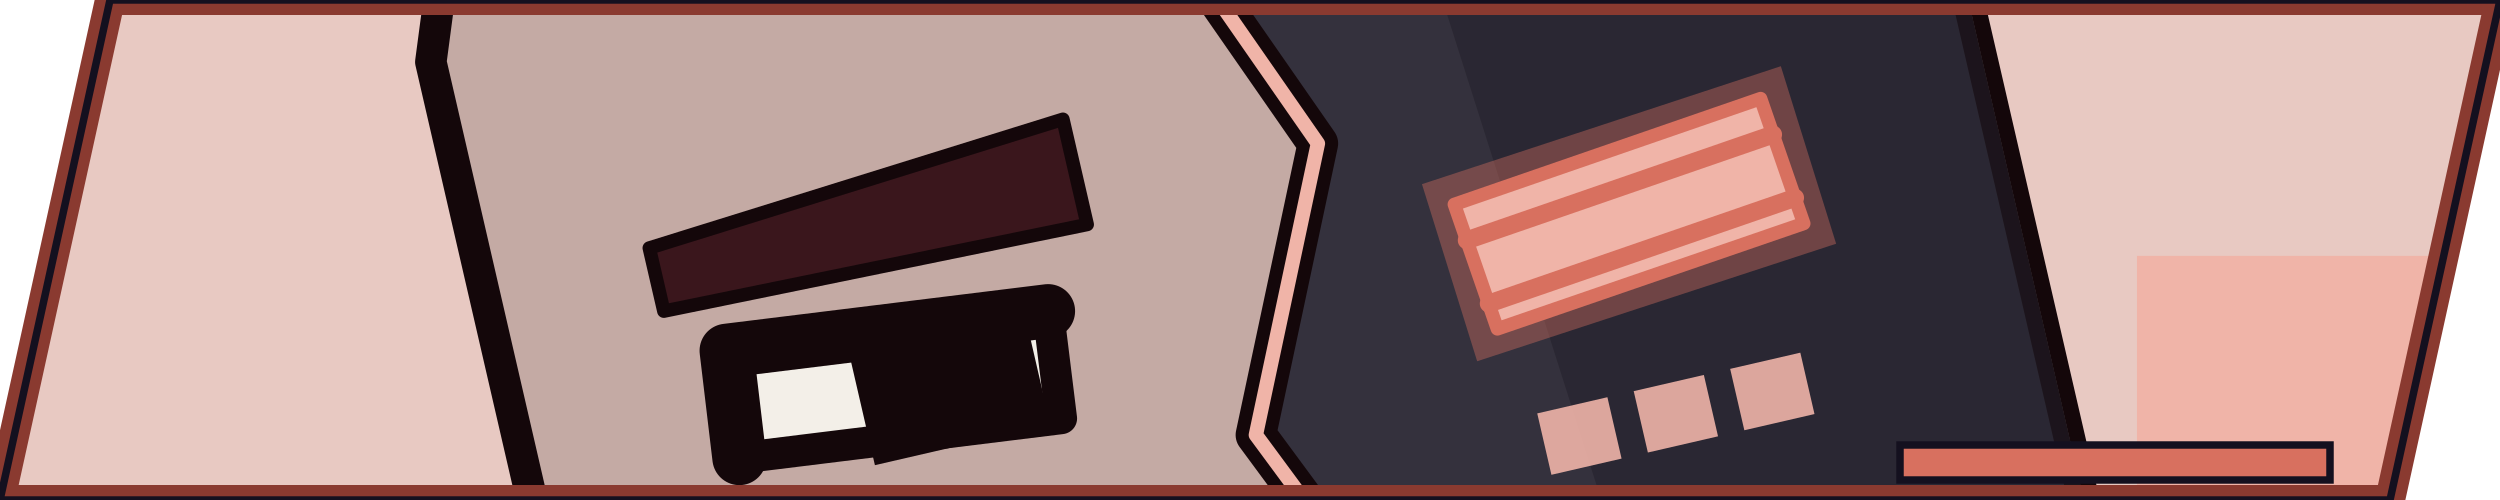
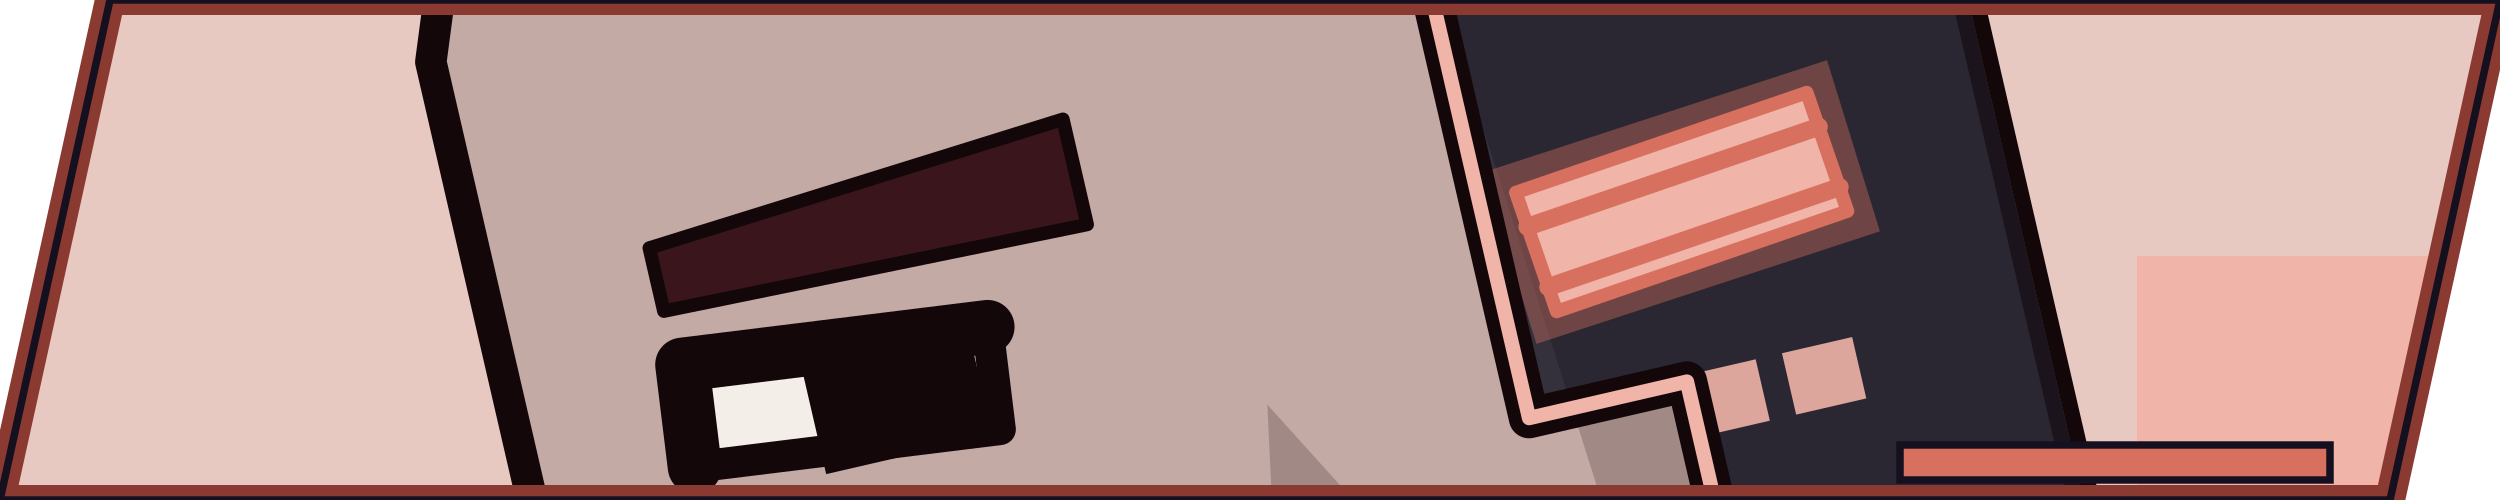
<svg xmlns="http://www.w3.org/2000/svg" width="500" height="100" viewBox="0 0 500 100">
  <defs>
    <clipPath id="sc-s29">
      <polygon points="22,0 500,0 478,100 0,100" />
    </clipPath>
  </defs>
  <g clip-path="url(#sc-s29)">
    <rect width="500" height="100" fill="#e8c9c2" />
    <g transform="translate(250 50) scale(0.9) translate(-246.9 -254.7)">
      <rect x="300" y="400" width="212" height="112" fill="#f0b4a8" />
      <rect x="372" y="328" width="140" height="72" fill="#f0b4a8" />
      <rect x="444" y="256" width="68" height="72" fill="#f0b4a8" />
      <rect x="20" y="20" width="90" height="90" fill="#f0b4a8" />
      <rect x="110" y="110" width="60" height="60" fill="#f0b4a8" />
      <g transform="translate(256.0 294.0) rotate(-13) scale(1.0)">
        <polygon points="-150.0,-170.0 150.0,-170.0 168.0,-122.0 168.0,108.0 132.0,172.0 -132.0,172.0 -168.0,108.0 -168.0,-122.0" fill="#c4aaa4" stroke="#14070a" stroke-width="7" stroke-linejoin="round" />
        <clipPath id="sh-s29">
          <polygon points="40,-260 300,-260 300,260 82,260" />
        </clipPath>
        <g clip-path="url(#sh-s29)">
          <polygon points="-150.0,-170.0 150.0,-170.0 168.0,-122.0 168.0,108.0 132.0,172.0 -132.0,172.0 -168.0,108.0 -168.0,-122.0" fill="#85706c" opacity="0.55" />
        </g>
        <polygon points="-4.0,-6.0 16.0,30.0 -12.0,38.0" fill="#85706c" opacity="0.55" />
-         <polygon points="-46.8,-37.2 -118.4,-44.7 -121.0,-20.8 -49.3,-13.3" fill="#f3efe8" stroke="#14070a" stroke-width="7" stroke-linejoin="round" />
-         <polygon points="-92.0,-36.5 -52.0,-36.5 -52.0,-12.5 -92.0,-12.5" fill="#14070a" />
-         <polyline points="-46.8,-37.2 -118.4,-44.7 -121.0,-20.8" fill="none" stroke="#14070a" stroke-width="12" stroke-linecap="round" stroke-linejoin="round" />
+         <polygon points="-60.7,-36.8 -128.7,-43.9 -131.1,-21.1 -63.1,-14.0" fill="#f3efe8" stroke="#14070a" stroke-width="7" stroke-linejoin="round" />
+         <polygon points="-103.0,-36.0 -65.0,-36.0 -65.0,-13.0 -103.0,-13.0" fill="#14070a" />
+         <polyline points="-60.7,-36.8 -128.7,-43.9 -131.1,-21.1" fill="none" stroke="#14070a" stroke-width="12" stroke-linecap="round" stroke-linejoin="round" />
        <polygon points="-34.0,-78.0 -130.0,-70.8 -130.0,-56.4 -34.0,-54.0" fill="#3a161c" stroke="#14070a" stroke-width="3" stroke-linejoin="round" />
        <polyline points="-58.0,102.0 -17.4,112.0 40.6,110.0 60.9,126.0" fill="none" stroke="#14070a" stroke-width="10" stroke-linecap="round" stroke-linejoin="round" />
        <polyline points="-58.0,102.0 -67.0,90.0" fill="none" stroke="#14070a" stroke-width="7" stroke-linecap="round" stroke-linejoin="round" />
        <polyline points="31.9,94.0 49.3,100.0" fill="none" stroke="#14070a" stroke-width="5" stroke-linecap="round" stroke-linejoin="round" opacity="0.7" />
        <clipPath id="m-s29">
-           <polygon points="18.0,-190.0 -4.0,-120.0 20.0,-60.0 -8.0,0.0 18.0,60.0 -4.0,120.0 20.0,180.0 -6.0,240.0 16.0,300.0 300.0,300.0 300.0,-300.0" />
+           <polygon points="16.0,-300.0 16.0,-150.0 52.0,-150.0 52.0,-70.0 52.0,10.0 88.0,10.0 88.0,90.0 124.0,90.0 124.0,172.0 124.0,300.0 300.0,300.0 300.0,-300.0" />
        </clipPath>
        <clipPath id="hc-s29">
          <polygon points="-150.0,-170.0 150.0,-170.0 168.0,-122.0 168.0,108.0 132.0,172.0 -132.0,172.0 -168.0,108.0 -168.0,-122.0" />
        </clipPath>
        <g clip-path="url(#hc-s29)">
          <g clip-path="url(#m-s29)">
            <polygon points="-150.0,-170.0 150.0,-170.0 168.0,-122.0 168.0,108.0 132.0,172.0 -132.0,172.0 -168.0,108.0 -168.0,-122.0" fill="#34313d" stroke="#14070a" stroke-width="7" />
            <clipPath id="sh-s29m">
              <polygon points="40,-260 300,-260 300,260 82,260" />
            </clipPath>
            <g clip-path="url(#sh-s29m)">
              <polygon points="-150.0,-170.0 150.0,-170.0 168.0,-122.0 168.0,108.0 132.0,172.0 -132.0,172.0 -168.0,108.0 -168.0,-122.0" fill="#221f29" opacity="0.55" />
            </g>
-             <polygon points="40.5,-46.0 124.1,-53.6 127.2,-12.4 43.6,-4.9" fill="#d8705f" opacity="0.4" />
-             <polygon points="46.5,-40.0 118.1,-47.6 121.2,-18.4 49.6,-10.9" fill="#f0b4a8" stroke="#d8705f" stroke-width="3" stroke-linejoin="round" />
-             <polyline points="47.4,-31.6 119.0,-39.2" fill="none" stroke="#d8705f" stroke-width="4" stroke-linecap="round" stroke-linejoin="round" />
-             <polyline points="49.0,-16.8 120.6,-24.4" fill="none" stroke="#d8705f" stroke-width="4" stroke-linecap="round" stroke-linejoin="round" />
-             <polygon points="54.0,9.4 70.0,9.4 70.0,23.4 54.0,23.4" fill="#f0b4a8" opacity="0.9" />
-             <polygon points="76.0,9.4 92.0,9.4 92.0,23.4 76.0,23.4" fill="#f0b4a8" opacity="0.9" />
-             <polygon points="98.0,9.4 114.0,9.4 114.0,23.4 98.0,23.4" fill="#f0b4a8" opacity="0.9" />
+             <polygon points="54.4,-45.5 134.4,-52.6 137.3,-12.9 57.3,-5.7" fill="#d8705f" opacity="0.4" />
+             <polygon points="60.4,-39.5 128.4,-46.6 131.3,-18.9 63.3,-11.7" fill="#f0b4a8" stroke="#d8705f" stroke-width="3" stroke-linejoin="round" />
+             <polyline points="61.2,-31.5 129.3,-38.6" fill="none" stroke="#d8705f" stroke-width="4" stroke-linecap="round" stroke-linejoin="round" />
+             <polyline points="62.7,-17.4 130.8,-24.5" fill="none" stroke="#d8705f" stroke-width="4" stroke-linecap="round" stroke-linejoin="round" />
+             <polygon points="66.0,8.6 82.0,8.6 82.0,22.6 66.0,22.6" fill="#f0b4a8" opacity="0.9" />
+             <polygon points="88.0,8.6 104.0,8.6 104.0,22.6 88.0,22.6" fill="#f0b4a8" opacity="0.9" />
+             <polygon points="110.0,8.6 126.0,8.6 126.0,22.6 110.0,22.6" fill="#f0b4a8" opacity="0.9" />
            <polygon points="34.0,-118.0 130.0,-130.8 130.0,-116.4 34.0,-94.0" fill="#d8705f" stroke="#14070a" stroke-width="3" stroke-linejoin="round" />
-             <polyline points="-58.0,102.0 -17.4,112.0 40.6,110.0 60.9,126.0" fill="none" stroke="#f0b4a8" stroke-width="10" stroke-linecap="round" stroke-linejoin="round" />
-             <polyline points="-58.0,102.0 -67.0,90.0" fill="none" stroke="#f0b4a8" stroke-width="7" stroke-linecap="round" stroke-linejoin="round" />
-             <polyline points="31.9,94.0 49.3,100.0" fill="none" stroke="#f0b4a8" stroke-width="5" stroke-linecap="round" stroke-linejoin="round" opacity="0.7" />
+             <polyline points="-58.0,102.0 -17.4,112.0 40.6,110.0 60.9,126.0" fill="none" stroke="#f0b4a8" stroke-width="6" stroke-linecap="round" stroke-linejoin="round" />
+             <polyline points="-58.0,102.0 -67.0,90.0" fill="none" stroke="#f0b4a8" stroke-width="4.2" stroke-linecap="round" stroke-linejoin="round" />
+             <polyline points="31.9,94.0 49.3,100.0" fill="none" stroke="#f0b4a8" stroke-width="3" stroke-linecap="round" stroke-linejoin="round" opacity="0.7" />
            <polygon points="-142.0,-50.0 -122.0,-50.0 -122.0,-30.0 -142.0,-30.0" fill="#f0b4a8" />
            <polygon points="-119.0,-27.0 -93.0,-27.0 -93.0,-1.0 -119.0,-1.0" fill="#f0b4a8" />
            <polygon points="-92.0,-2.0 -60.0,-2.0 -60.0,30.0 -92.0,30.0" fill="#f0b4a8" />
            <polygon points="-59.0,27.0 -21.0,27.0 -21.0,65.0 -59.0,65.0" fill="#f0b4a8" />
          </g>
-           <polyline points="18.0,-190.0 -4.0,-120.0 20.0,-60.0 -8.0,0.0 18.0,60.0 -4.0,120.0 20.0,180.0 -6.0,240.0 16.0,300.0" fill="none" stroke="#14070a" stroke-width="9" stroke-linecap="round" stroke-linejoin="round" />
-           <polyline points="18.0,-190.0 -4.0,-120.0 20.0,-60.0 -8.0,0.0 18.0,60.0 -4.0,120.0 20.0,180.0 -6.0,240.0 16.0,300.0" fill="none" stroke="#f0b4a8" stroke-width="3.2" stroke-linecap="round" stroke-linejoin="round" />
+           <polyline points="16.0,-300.0 16.0,-150.0 52.0,-150.0 52.0,-70.0 52.0,10.0 88.0,10.0 88.0,90.0 124.0,90.0 124.0,172.0 124.0,300.0" fill="none" stroke="#14070a" stroke-width="9" stroke-linecap="round" stroke-linejoin="round" />
+           <polyline points="16.0,-300.0 16.0,-150.0 52.0,-150.0 52.0,-70.0 52.0,10.0 88.0,10.0 88.0,90.0 124.0,90.0 124.0,172.0 124.0,300.0" fill="none" stroke="#f0b4a8" stroke-width="3.2" stroke-linecap="round" stroke-linejoin="round" />
        </g>
        <polygon points="-130.0,-196.0 130.0,-196.0 158.0,-150.0 -158.0,-150.0" fill="#3a161c" stroke="#14070a" stroke-width="7" stroke-linejoin="round" />
        <polygon points="-60.0,-184.0 60.0,-184.0 60.0,-160.0 -60.0,-160.0" fill="#221f29" />
      </g>
    </g>
    <rect x="380" y="89" width="86" height="7" fill="#d8705f" stroke="#14101f" stroke-width="1.5" />
  </g>
  <polygon points="22,0 500,0 478,100 0,100" fill="none" stroke="#8a3a30" stroke-width="6" stroke-linejoin="miter" />
  <polygon points="22,0 500,0 478,100 0,100" fill="none" stroke="#14101f" stroke-width="1.5" />
</svg>
